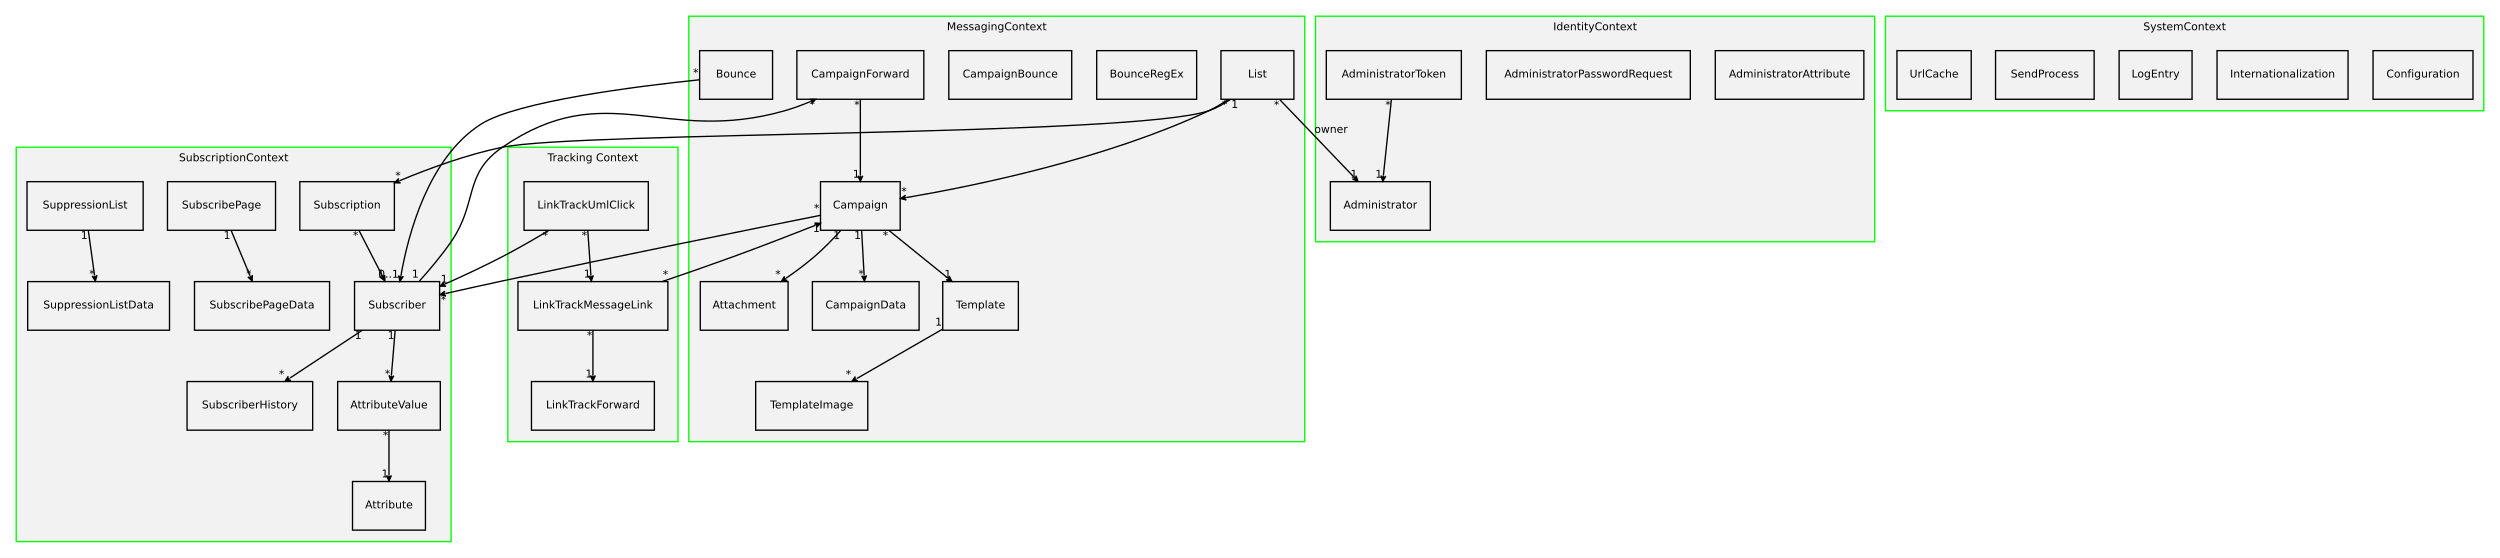
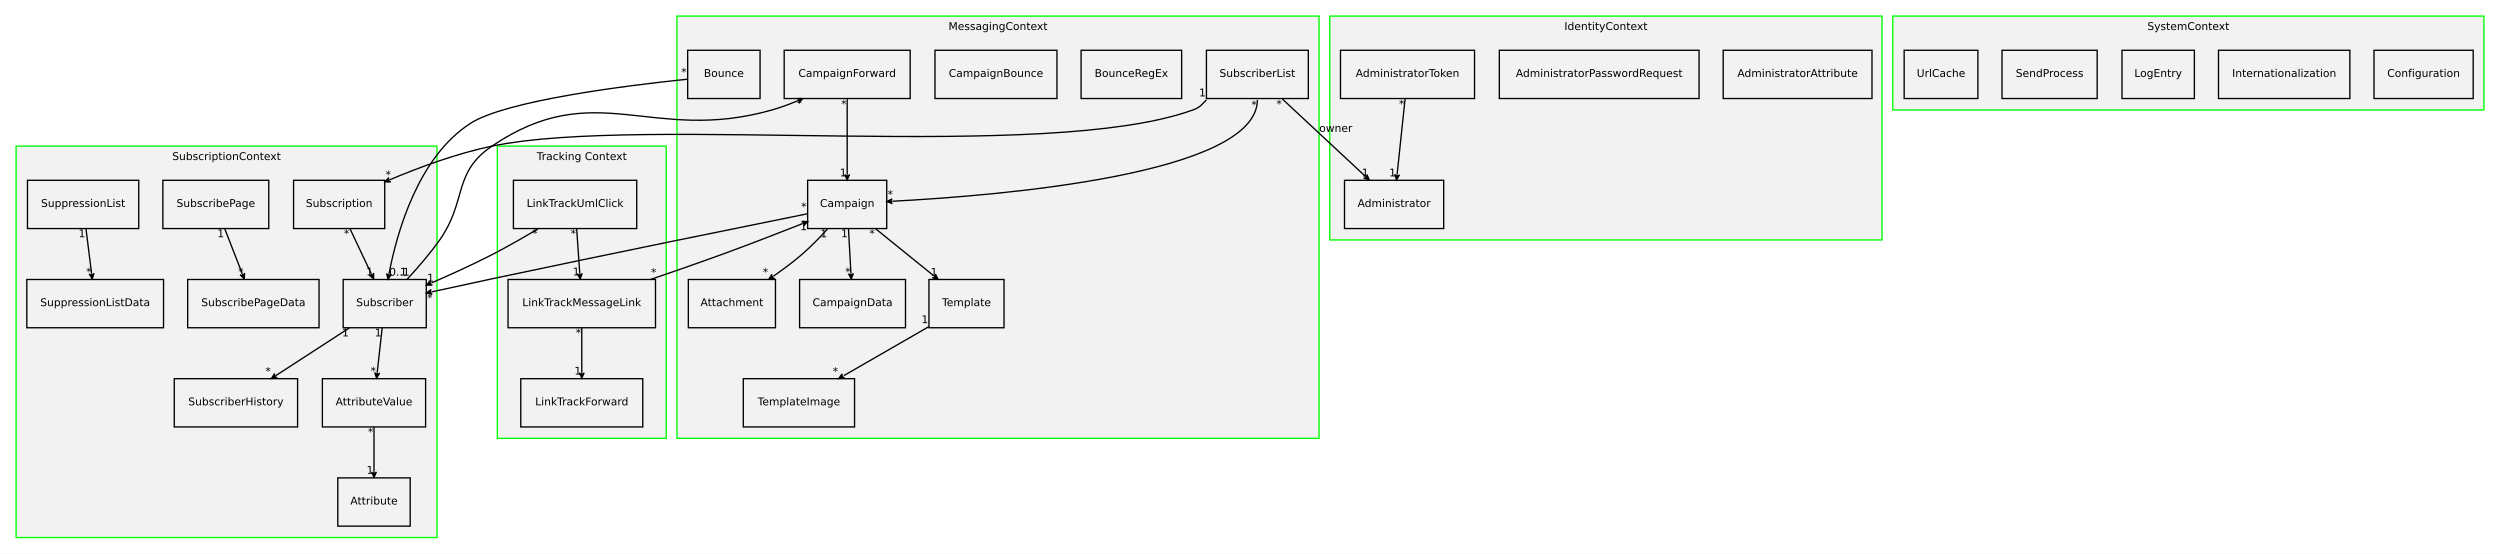
- <svg xmlns="http://www.w3.org/2000/svg" width="1851pt" height="413pt" viewBox="0.00 0.00 1851.00 413.00">
+ <svg xmlns="http://www.w3.org/2000/svg" width="1865pt" height="413pt" viewBox="0.00 0.00 1865.00 413.00">
  <g id="graph0" class="graph" transform="scale(1 1) rotate(0) translate(4 409)">
-     <polygon fill="white" stroke="none" points="-4,4 -4,-409 1847,-409 1847,4 -4,4" />
+     <polygon fill="white" stroke="none" points="-4,4 -4,-409 1861,-409 1861,4 -4,4" />
    <g id="clust1" class="cluster">
-       <polygon fill="#f2f2f2" stroke="#00ff00" points="970,-230 970,-397 1384,-397 1384,-230 970,-230" />
-       <text text-anchor="middle" x="1177" y="-386.6" font-family="Bitstream Vera Sans, Arial" font-size="8.00">IdentityContext</text>
+       <polygon fill="#f2f2f2" stroke="#00ff00" points="988,-230 988,-397 1400,-397 1400,-230 988,-230" />
+       <text text-anchor="middle" x="1194" y="-386.6" font-family="Bitstream Vera Sans, Arial" font-size="8.00">IdentityContext</text>
    </g>
    <g id="clust2" class="cluster">
-       <polygon fill="#f2f2f2" stroke="#00ff00" points="8,-8 8,-300 330,-300 330,-8 8,-8" />
-       <text text-anchor="middle" x="169" y="-289.6" font-family="Bitstream Vera Sans, Arial" font-size="8.00">SubscriptionContext</text>
+       <polygon fill="#f2f2f2" stroke="#00ff00" points="8,-8 8,-300 322,-300 322,-8 8,-8" />
+       <text text-anchor="middle" x="165" y="-289.6" font-family="Bitstream Vera Sans, Arial" font-size="8.00">SubscriptionContext</text>
    </g>
    <g id="clust3" class="cluster">
-       <polygon fill="#f2f2f2" stroke="#00ff00" points="506,-82 506,-397 962,-397 962,-82 506,-82" />
-       <text text-anchor="middle" x="734" y="-386.6" font-family="Bitstream Vera Sans, Arial" font-size="8.00">MessagingContext</text>
+       <polygon fill="#f2f2f2" stroke="#00ff00" points="501,-82 501,-397 980,-397 980,-82 501,-82" />
+       <text text-anchor="middle" x="740.5" y="-386.6" font-family="Bitstream Vera Sans, Arial" font-size="8.00">MessagingContext</text>
    </g>
    <g id="clust4" class="cluster">
-       <polygon fill="#f2f2f2" stroke="#00ff00" points="1392,-327 1392,-397 1835,-397 1835,-327 1392,-327" />
-       <text text-anchor="middle" x="1613.5" y="-386.6" font-family="Bitstream Vera Sans, Arial" font-size="8.00">SystemContext</text>
+       <polygon fill="#f2f2f2" stroke="#00ff00" points="1408,-327 1408,-397 1849,-397 1849,-327 1408,-327" />
+       <text text-anchor="middle" x="1628.5" y="-386.6" font-family="Bitstream Vera Sans, Arial" font-size="8.00">SystemContext</text>
    </g>
    <g id="clust5" class="cluster">
-       <polygon fill="#f2f2f2" stroke="#00ff00" points="372,-82 372,-300 498,-300 498,-82 372,-82" />
-       <text text-anchor="middle" x="435" y="-289.6" font-family="Bitstream Vera Sans, Arial" font-size="8.00">Tracking Context</text>
+       <polygon fill="#f2f2f2" stroke="#00ff00" points="367,-82 367,-300 493,-300 493,-82 367,-82" />
+       <text text-anchor="middle" x="430" y="-289.6" font-family="Bitstream Vera Sans, Arial" font-size="8.00">Tracking Context</text>
    </g>
    <g id="node1" class="node">
-       <polygon fill="none" stroke="black" points="981,-238.5 981,-274.5 1055,-274.5 1055,-238.5 981,-238.5" />
-       <text text-anchor="middle" x="1018" y="-254.6" font-family="Bitstream Vera Sans, Arial" font-size="8.00">Administrator</text>
+       <polygon fill="none" stroke="black" points="999,-238.5 999,-274.5 1073,-274.5 1073,-238.5 999,-238.5" />
+       <text text-anchor="middle" x="1036" y="-254.6" font-family="Bitstream Vera Sans, Arial" font-size="8.00">Administrator</text>
    </g>
    <g id="node2" class="node">
-       <polygon fill="none" stroke="black" points="1266,-335.5 1266,-371.5 1376,-371.5 1376,-335.5 1266,-335.5" />
-       <text text-anchor="middle" x="1321" y="-351.6" font-family="Bitstream Vera Sans, Arial" font-size="8.00">AdministratorAttribute</text>
+       <polygon fill="none" stroke="black" points="1281.5,-335.5 1281.5,-371.5 1392.5,-371.5 1392.5,-335.5 1281.5,-335.5" />
+       <text text-anchor="middle" x="1337" y="-351.6" font-family="Bitstream Vera Sans, Arial" font-size="8.00">AdministratorAttribute</text>
    </g>
    <g id="node3" class="node">
-       <polygon fill="none" stroke="black" points="1096.5,-335.5 1096.5,-371.5 1247.5,-371.5 1247.5,-335.5 1096.5,-335.5" />
-       <text text-anchor="middle" x="1172" y="-351.6" font-family="Bitstream Vera Sans, Arial" font-size="8.00">AdministratorPasswordRequest</text>
+       <polygon fill="none" stroke="black" points="1114.5,-335.5 1114.5,-371.5 1263.5,-371.5 1263.5,-335.5 1114.5,-335.5" />
+       <text text-anchor="middle" x="1189" y="-351.6" font-family="Bitstream Vera Sans, Arial" font-size="8.00">AdministratorPasswordRequest</text>
    </g>
    <g id="node4" class="node">
-       <polygon fill="none" stroke="black" points="978,-335.5 978,-371.5 1078,-371.5 1078,-335.5 978,-335.5" />
-       <text text-anchor="middle" x="1028" y="-351.6" font-family="Bitstream Vera Sans, Arial" font-size="8.00">AdministratorToken</text>
+       <polygon fill="none" stroke="black" points="996,-335.5 996,-371.5 1096,-371.5 1096,-335.5 996,-335.5" />
+       <text text-anchor="middle" x="1046" y="-351.6" font-family="Bitstream Vera Sans, Arial" font-size="8.00">AdministratorToken</text>
    </g>
    <g id="edge1" class="edge">
-       <path fill="none" stroke="black" d="M1026.17,-335.076C1024.5,-319.274 1022.05,-295.928 1020.26,-278.977" />
-       <polygon fill="black" stroke="black" points="1019.82,-274.814 1022.03,-278.604 1020.03,-276.803 1020.24,-278.792 1020.24,-278.792 1020.24,-278.792 1020.03,-276.803 1018.45,-278.98 1019.82,-274.814 1019.82,-274.814" />
-       <text text-anchor="middle" x="1016.82" y="-277.414" font-family="Bitstream Vera Sans, Arial" font-size="8.00">1</text>
-       <text text-anchor="middle" x="1023.67" y="-328.676" font-family="Bitstream Vera Sans, Arial" font-size="8.00">*</text>
+       <path fill="none" stroke="black" d="M1044.17,-335.076C1042.5,-319.274 1040.05,-295.928 1038.26,-278.977" />
+       <polygon fill="black" stroke="black" points="1037.82,-274.814 1040.03,-278.604 1038.03,-276.803 1038.24,-278.792 1038.24,-278.792 1038.24,-278.792 1038.03,-276.803 1036.45,-278.98 1037.82,-274.814 1037.82,-274.814" />
+       <text text-anchor="middle" x="1034.82" y="-277.414" font-family="Bitstream Vera Sans, Arial" font-size="8.00">1</text>
+       <text text-anchor="middle" x="1041.67" y="-328.676" font-family="Bitstream Vera Sans, Arial" font-size="8.00">*</text>
    </g>
    <g id="node5" class="node">
-       <polygon fill="none" stroke="black" points="257,-16.5 257,-52.5 311,-52.5 311,-16.5 257,-16.5" />
-       <text text-anchor="middle" x="284" y="-32.6" font-family="Bitstream Vera Sans, Arial" font-size="8.00">Attribute</text>
+       <polygon fill="none" stroke="black" points="248,-16.5 248,-52.5 302,-52.5 302,-16.5 248,-16.5" />
+       <text text-anchor="middle" x="275" y="-32.6" font-family="Bitstream Vera Sans, Arial" font-size="8.00">Attribute</text>
    </g>
    <g id="node6" class="node">
-       <polygon fill="none" stroke="black" points="246,-90.5 246,-126.5 322,-126.5 322,-90.5 246,-90.5" />
-       <text text-anchor="middle" x="284" y="-106.6" font-family="Bitstream Vera Sans, Arial" font-size="8.00">AttributeValue</text>
+       <polygon fill="none" stroke="black" points="236.5,-90.5 236.5,-126.5 313.5,-126.5 313.5,-90.5 236.5,-90.5" />
+       <text text-anchor="middle" x="275" y="-106.6" font-family="Bitstream Vera Sans, Arial" font-size="8.00">AttributeValue</text>
    </g>
    <g id="edge18" class="edge">
-       <path fill="none" stroke="black" d="M284,-90.437C284,-80.451 284,-67.749 284,-57.074" />
-       <polygon fill="black" stroke="black" points="284,-52.941 285.8,-56.941 284,-54.941 284,-56.941 284,-56.941 284,-56.941 284,-54.941 282.2,-56.941 284,-52.941 284,-52.941" />
-       <text text-anchor="middle" x="281" y="-55.541" font-family="Bitstream Vera Sans, Arial" font-size="8.00">1</text>
-       <text text-anchor="middle" x="281.5" y="-84.037" font-family="Bitstream Vera Sans, Arial" font-size="8.00">*</text>
+       <path fill="none" stroke="black" d="M275,-90.437C275,-80.451 275,-67.749 275,-57.074" />
+       <polygon fill="black" stroke="black" points="275,-52.941 276.8,-56.941 275,-54.941 275,-56.941 275,-56.941 275,-56.941 275,-54.941 273.2,-56.941 275,-52.941 275,-52.941" />
+       <text text-anchor="middle" x="272" y="-55.541" font-family="Bitstream Vera Sans, Arial" font-size="8.00">1</text>
+       <text text-anchor="middle" x="272.5" y="-84.037" font-family="Bitstream Vera Sans, Arial" font-size="8.00">*</text>
    </g>
    <g id="node7" class="node">
-       <polygon fill="none" stroke="black" points="120,-238.5 120,-274.5 200,-274.5 200,-238.5 120,-238.5" />
-       <text text-anchor="middle" x="160" y="-254.6" font-family="Bitstream Vera Sans, Arial" font-size="8.00">SubscribePage</text>
+       <polygon fill="none" stroke="black" points="117.5,-238.5 117.5,-274.5 196.5,-274.5 196.5,-238.5 117.5,-238.5" />
+       <text text-anchor="middle" x="157" y="-254.6" font-family="Bitstream Vera Sans, Arial" font-size="8.00">SubscribePage</text>
    </g>
    <g id="node8" class="node">
-       <polygon fill="none" stroke="black" points="140,-164.5 140,-200.5 240,-200.5 240,-164.5 140,-164.5" />
-       <text text-anchor="middle" x="190" y="-180.6" font-family="Bitstream Vera Sans, Arial" font-size="8.00">SubscribePageData</text>
+       <polygon fill="none" stroke="black" points="136,-164.5 136,-200.5 234,-200.5 234,-164.5 136,-164.5" />
+       <text text-anchor="middle" x="185" y="-180.6" font-family="Bitstream Vera Sans, Arial" font-size="8.00">SubscribePageData</text>
    </g>
    <g id="edge14" class="edge">
-       <path fill="none" stroke="black" d="M167.11,-238.437C171.307,-228.363 176.657,-215.524 181.129,-204.791" />
-       <polygon fill="black" stroke="black" points="182.733,-200.941 182.856,-205.325 181.964,-202.787 181.195,-204.633 181.195,-204.633 181.195,-204.633 181.964,-202.787 179.533,-203.941 182.733,-200.941 182.733,-200.941" />
-       <text text-anchor="middle" x="180.233" y="-203.541" font-family="Bitstream Vera Sans, Arial" font-size="8.00">*</text>
-       <text text-anchor="middle" x="164.11" y="-232.037" font-family="Bitstream Vera Sans, Arial" font-size="8.00">1</text>
+       <path fill="none" stroke="black" d="M163.636,-238.437C167.553,-228.363 172.546,-215.524 176.72,-204.791" />
+       <polygon fill="black" stroke="black" points="178.218,-200.941 178.445,-205.321 177.493,-202.805 176.768,-204.669 176.768,-204.669 176.768,-204.669 177.493,-202.805 175.09,-204.016 178.218,-200.941 178.218,-200.941" />
+       <text text-anchor="middle" x="175.718" y="-203.541" font-family="Bitstream Vera Sans, Arial" font-size="8.00">*</text>
+       <text text-anchor="middle" x="160.636" y="-232.037" font-family="Bitstream Vera Sans, Arial" font-size="8.00">1</text>
    </g>
    <g id="node9" class="node">
-       <polygon fill="none" stroke="black" points="258.5,-164.5 258.5,-200.5 321.5,-200.5 321.5,-164.5 258.5,-164.5" />
-       <text text-anchor="middle" x="290" y="-180.6" font-family="Bitstream Vera Sans, Arial" font-size="8.00">Subscriber</text>
+       <polygon fill="none" stroke="black" points="252,-164.5 252,-200.5 314,-200.5 314,-164.5 252,-164.5" />
+       <text text-anchor="middle" x="283" y="-180.6" font-family="Bitstream Vera Sans, Arial" font-size="8.00">Subscriber</text>
    </g>
    <g id="edge16" class="edge">
-       <path fill="none" stroke="black" d="M288.578,-164.437C287.746,-154.451 286.687,-141.749 285.798,-131.074" />
-       <polygon fill="black" stroke="black" points="285.453,-126.941 287.579,-130.777 285.62,-128.934 285.786,-130.927 285.786,-130.927 285.786,-130.927 285.62,-128.934 283.992,-131.076 285.453,-126.941 285.453,-126.941" />
-       <text text-anchor="middle" x="282.953" y="-129.541" font-family="Bitstream Vera Sans, Arial" font-size="8.00">*</text>
-       <text text-anchor="middle" x="285.578" y="-158.037" font-family="Bitstream Vera Sans, Arial" font-size="8.00">1</text>
+       <path fill="none" stroke="black" d="M281.104,-164.437C279.995,-154.451 278.583,-141.749 277.397,-131.074" />
+       <polygon fill="black" stroke="black" points="276.938,-126.941 279.169,-130.717 277.159,-128.928 277.38,-130.916 277.38,-130.916 277.38,-130.916 277.159,-128.928 275.591,-131.115 276.938,-126.941 276.938,-126.941" />
+       <text text-anchor="middle" x="274.438" y="-129.541" font-family="Bitstream Vera Sans, Arial" font-size="8.00">*</text>
+       <text text-anchor="middle" x="278.104" y="-158.037" font-family="Bitstream Vera Sans, Arial" font-size="8.00">1</text>
    </g>
    <g id="node10" class="node">
-       <polygon fill="none" stroke="black" points="134.5,-90.5 134.5,-126.5 227.5,-126.5 227.5,-90.5 134.5,-90.5" />
-       <text text-anchor="middle" x="181" y="-106.6" font-family="Bitstream Vera Sans, Arial" font-size="8.00">SubscriberHistory</text>
+       <polygon fill="none" stroke="black" points="126,-90.5 126,-126.5 218,-126.5 218,-90.5 126,-90.5" />
+       <text text-anchor="middle" x="172" y="-106.6" font-family="Bitstream Vera Sans, Arial" font-size="8.00">SubscriberHistory</text>
    </g>
    <g id="edge17" class="edge">
-       <path fill="none" stroke="black" d="M264.169,-164.437C248.132,-153.844 227.465,-140.193 210.746,-129.149" />
-       <polygon fill="black" stroke="black" points="207.024,-126.69 211.354,-127.393 208.693,-127.792 210.361,-128.895 210.361,-128.895 210.361,-128.895 208.693,-127.792 209.369,-130.397 207.024,-126.69 207.024,-126.69" />
-       <text text-anchor="middle" x="204.524" y="-129.29" font-family="Bitstream Vera Sans, Arial" font-size="8.00">*</text>
-       <text text-anchor="middle" x="261.169" y="-158.037" font-family="Bitstream Vera Sans, Arial" font-size="8.00">1</text>
+       <path fill="none" stroke="black" d="M256.695,-164.437C240.226,-153.755 218.964,-139.963 201.863,-128.871" />
+       <polygon fill="black" stroke="black" points="198.501,-126.69 202.837,-127.357 200.179,-127.778 201.857,-128.867 201.857,-128.867 201.857,-128.867 200.179,-127.778 200.878,-130.377 198.501,-126.69 198.501,-126.69" />
+       <text text-anchor="middle" x="196.001" y="-129.29" font-family="Bitstream Vera Sans, Arial" font-size="8.00">*</text>
+       <text text-anchor="middle" x="253.695" y="-158.037" font-family="Bitstream Vera Sans, Arial" font-size="8.00">1</text>
    </g>
    <g id="node20" class="node">
-       <polygon fill="none" stroke="black" points="586,-335.5 586,-371.5 680,-371.5 680,-335.5 586,-335.5" />
-       <text text-anchor="middle" x="633" y="-351.6" font-family="Bitstream Vera Sans, Arial" font-size="8.00">CampaignForward</text>
+       <polygon fill="none" stroke="black" points="581,-335.5 581,-371.5 675,-371.5 675,-335.5 581,-335.5" />
+       <text text-anchor="middle" x="628" y="-351.6" font-family="Bitstream Vera Sans, Arial" font-size="8.00">CampaignForward</text>
    </g>
    <g id="edge15" class="edge">
-       <path fill="none" stroke="black" d="M306.511,-200.887C314.115,-209.331 322.986,-219.832 330,-230 350.101,-259.139 338.803,-279.984 368,-300 445.251,-352.959 486.932,-301.307 577,-327 583.295,-328.796 589.786,-331.193 596.017,-333.801" />
-       <polygon fill="black" stroke="black" points="599.859,-335.449 595.474,-335.527 598.021,-334.66 596.183,-333.872 596.183,-333.872 596.183,-333.872 598.021,-334.66 596.892,-332.218 599.859,-335.449 599.859,-335.449" />
-       <text text-anchor="middle" x="597.359" y="-329.049" font-family="Bitstream Vera Sans, Arial" font-size="8.00">*</text>
-       <text text-anchor="middle" x="303.511" y="-203.487" font-family="Bitstream Vera Sans, Arial" font-size="8.00">1</text>
+       <path fill="none" stroke="black" d="M299.907,-200.864C307.698,-209.303 316.792,-219.806 324,-230 344.561,-259.079 333.516,-280.024 363,-300 440.54,-352.535 481.932,-301.307 572,-327 578.295,-328.796 584.786,-331.193 591.017,-333.801" />
+       <polygon fill="black" stroke="black" points="594.859,-335.449 590.474,-335.527 593.021,-334.66 591.183,-333.872 591.183,-333.872 591.183,-333.872 593.021,-334.66 591.892,-332.218 594.859,-335.449 594.859,-335.449" />
+       <text text-anchor="middle" x="592.359" y="-329.049" font-family="Bitstream Vera Sans, Arial" font-size="8.00">*</text>
+       <text text-anchor="middle" x="296.907" y="-203.464" font-family="Bitstream Vera Sans, Arial" font-size="8.00">1</text>
    </g>
    <g id="node11" class="node">
-       <polygon fill="none" stroke="black" points="218,-238.5 218,-274.5 288,-274.5 288,-238.5 218,-238.5" />
-       <text text-anchor="middle" x="253" y="-254.6" font-family="Bitstream Vera Sans, Arial" font-size="8.00">Subscription</text>
+       <polygon fill="none" stroke="black" points="215,-238.5 215,-274.5 283,-274.5 283,-238.5 215,-238.5" />
+       <text text-anchor="middle" x="249" y="-254.6" font-family="Bitstream Vera Sans, Arial" font-size="8.00">Subscription</text>
    </g>
    <g id="edge19" class="edge">
-       <path fill="none" stroke="black" d="M261.768,-238.437C266.991,-228.275 273.659,-215.298 279.204,-204.509" />
-       <polygon fill="black" stroke="black" points="281.037,-200.941 280.81,-205.321 280.123,-202.72 279.209,-204.498 279.209,-204.498 279.209,-204.498 280.123,-202.72 277.608,-203.676 281.037,-200.941 281.037,-200.941" />
-       <text text-anchor="middle" x="278.037" y="-203.541" font-family="Bitstream Vera Sans, Arial" font-size="8.00">1</text>
-       <text text-anchor="middle" x="259.268" y="-232.037" font-family="Bitstream Vera Sans, Arial" font-size="8.00">*</text>
+       <path fill="none" stroke="black" d="M257.058,-238.437C261.815,-228.363 267.878,-215.524 272.946,-204.791" />
+       <polygon fill="black" stroke="black" points="274.764,-200.941 274.684,-205.326 273.91,-202.749 273.056,-204.558 273.056,-204.558 273.056,-204.558 273.91,-202.749 271.428,-203.789 274.764,-200.941 274.764,-200.941" />
+       <text text-anchor="middle" x="271.764" y="-203.541" font-family="Bitstream Vera Sans, Arial" font-size="8.00">1</text>
+       <text text-anchor="middle" x="254.558" y="-232.037" font-family="Bitstream Vera Sans, Arial" font-size="8.00">*</text>
    </g>
    <g id="node12" class="node">
-       <polygon fill="none" stroke="black" points="16,-238.5 16,-274.5 102,-274.5 102,-238.5 16,-238.5" />
-       <text text-anchor="middle" x="59" y="-254.6" font-family="Bitstream Vera Sans, Arial" font-size="8.00">SuppressionList</text>
+       <polygon fill="none" stroke="black" points="16.5,-238.5 16.5,-274.5 99.5,-274.5 99.5,-238.5 16.5,-238.5" />
+       <text text-anchor="middle" x="58" y="-254.6" font-family="Bitstream Vera Sans, Arial" font-size="8.00">SuppressionList</text>
    </g>
    <g id="node13" class="node">
-       <polygon fill="none" stroke="black" points="16.5,-164.5 16.5,-200.5 121.5,-200.5 121.5,-164.5 16.5,-164.5" />
-       <text text-anchor="middle" x="69" y="-180.6" font-family="Bitstream Vera Sans, Arial" font-size="8.00">SuppressionListData</text>
+       <polygon fill="none" stroke="black" points="16,-164.5 16,-200.5 118,-200.5 118,-164.5 16,-164.5" />
+       <text text-anchor="middle" x="67" y="-180.6" font-family="Bitstream Vera Sans, Arial" font-size="8.00">SuppressionListData</text>
    </g>
    <g id="edge20" class="edge">
-       <path fill="none" stroke="black" d="M61.37,-238.437C62.757,-228.451 64.521,-215.749 66.004,-205.074" />
-       <polygon fill="black" stroke="black" points="66.578,-200.941 67.81,-205.15 66.302,-202.922 66.027,-204.903 66.027,-204.903 66.027,-204.903 66.302,-202.922 64.244,-204.655 66.578,-200.941 66.578,-200.941" />
-       <text text-anchor="middle" x="64.078" y="-203.541" font-family="Bitstream Vera Sans, Arial" font-size="8.00">*</text>
-       <text text-anchor="middle" x="58.37" y="-232.037" font-family="Bitstream Vera Sans, Arial" font-size="8.00">1</text>
+       <path fill="none" stroke="black" d="M60.133,-238.437C61.381,-228.451 62.969,-215.749 64.303,-205.074" />
+       <polygon fill="black" stroke="black" points="64.82,-200.941 66.11,-205.133 64.572,-202.925 64.324,-204.91 64.324,-204.91 64.324,-204.91 64.572,-202.925 62.538,-204.686 64.82,-200.941 64.82,-200.941" />
+       <text text-anchor="middle" x="62.32" y="-203.541" font-family="Bitstream Vera Sans, Arial" font-size="8.00">*</text>
+       <text text-anchor="middle" x="57.133" y="-232.037" font-family="Bitstream Vera Sans, Arial" font-size="8.00">1</text>
    </g>
    <g id="node14" class="node">
-       <polygon fill="none" stroke="black" points="514.5,-164.5 514.5,-200.5 579.5,-200.5 579.5,-164.5 514.5,-164.5" />
-       <text text-anchor="middle" x="547" y="-180.6" font-family="Bitstream Vera Sans, Arial" font-size="8.00">Attachment</text>
+       <polygon fill="none" stroke="black" points="509.5,-164.5 509.5,-200.5 574.5,-200.5 574.5,-164.5 509.5,-164.5" />
+       <text text-anchor="middle" x="542" y="-180.6" font-family="Bitstream Vera Sans, Arial" font-size="8.00">Attachment</text>
    </g>
    <g id="node15" class="node">
-       <polygon fill="none" stroke="black" points="514,-335.5 514,-371.5 568,-371.5 568,-335.5 514,-335.5" />
-       <text text-anchor="middle" x="541" y="-351.6" font-family="Bitstream Vera Sans, Arial" font-size="8.00">Bounce</text>
+       <polygon fill="none" stroke="black" points="509,-335.5 509,-371.5 563,-371.5 563,-335.5 509,-335.5" />
+       <text text-anchor="middle" x="536" y="-351.6" font-family="Bitstream Vera Sans, Arial" font-size="8.00">Bounce</text>
    </g>
    <g id="edge2" class="edge">
-       <path fill="none" stroke="black" d="M513.668,-349.906C467.957,-345.155 378.406,-333.959 352,-317 313.107,-292.022 298.223,-235.694 292.836,-204.787" />
-       <polygon fill="black" stroke="black" points="292.167,-200.783 294.602,-204.432 292.496,-202.756 292.826,-204.728 292.826,-204.728 292.826,-204.728 292.496,-202.756 291.051,-205.025 292.167,-200.783 292.167,-200.783" />
-       <text text-anchor="middle" x="283.667" y="-203.383" font-family="Bitstream Vera Sans, Arial" font-size="8.00">0..1</text>
-       <text text-anchor="middle" x="511.168" y="-352.506" font-family="Bitstream Vera Sans, Arial" font-size="8.00">*</text>
+       <path fill="none" stroke="black" d="M508.668,-349.906C462.957,-345.155 373.406,-333.959 347,-317 307.882,-291.877 292.092,-235.609 286.193,-204.75" />
+       <polygon fill="black" stroke="black" points="285.457,-200.752 287.952,-204.36 285.82,-202.719 286.182,-204.686 286.182,-204.686 286.182,-204.686 285.82,-202.719 284.411,-205.012 285.457,-200.752 285.457,-200.752" />
+       <text text-anchor="middle" x="293.957" y="-203.352" font-family="Bitstream Vera Sans, Arial" font-size="8.00">0..1</text>
+       <text text-anchor="middle" x="506.168" y="-352.506" font-family="Bitstream Vera Sans, Arial" font-size="8.00">*</text>
    </g>
    <g id="node16" class="node">
-       <polygon fill="none" stroke="black" points="808,-335.5 808,-371.5 882,-371.5 882,-335.5 808,-335.5" />
-       <text text-anchor="middle" x="845" y="-351.6" font-family="Bitstream Vera Sans, Arial" font-size="8.00">BounceRegEx</text>
+       <polygon fill="none" stroke="black" points="802.5,-335.5 802.5,-371.5 877.5,-371.5 877.5,-335.5 802.5,-335.5" />
+       <text text-anchor="middle" x="840" y="-351.6" font-family="Bitstream Vera Sans, Arial" font-size="8.00">BounceRegEx</text>
    </g>
    <g id="node17" class="node">
-       <polygon fill="none" stroke="black" points="603.5,-238.5 603.5,-274.5 662.5,-274.5 662.5,-238.5 603.5,-238.5" />
-       <text text-anchor="middle" x="633" y="-254.6" font-family="Bitstream Vera Sans, Arial" font-size="8.00">Campaign</text>
+       <polygon fill="none" stroke="black" points="598.5,-238.5 598.5,-274.5 657.5,-274.5 657.5,-238.5 598.5,-238.5" />
+       <text text-anchor="middle" x="628" y="-254.6" font-family="Bitstream Vera Sans, Arial" font-size="8.00">Campaign</text>
    </g>
    <g id="edge5" class="edge">
-       <path fill="none" stroke="black" d="M603.157,-249.543C554.058,-239.702 453.183,-219.314 368,-201 354.228,-198.039 339.115,-194.675 325.89,-191.693" />
-       <polygon fill="black" stroke="black" points="321.85,-190.781 326.148,-189.906 323.801,-191.221 325.751,-191.662 325.751,-191.662 325.751,-191.662 323.801,-191.221 325.355,-193.418 321.85,-190.781 321.85,-190.781" />
-       <text text-anchor="middle" x="324.35" y="-184.381" font-family="Bitstream Vera Sans, Arial" font-size="8.00">*</text>
-       <text text-anchor="middle" x="600.657" y="-252.143" font-family="Bitstream Vera Sans, Arial" font-size="8.00">*</text>
+       <path fill="none" stroke="black" d="M598.168,-249.492C549.084,-239.577 448.231,-219.086 363,-201 348.38,-197.898 332.276,-194.392 318.374,-191.338" />
+       <polygon fill="black" stroke="black" points="314.134,-190.405 318.427,-189.507 316.087,-190.835 318.04,-191.265 318.04,-191.265 318.04,-191.265 316.087,-190.835 317.654,-193.023 314.134,-190.405 314.134,-190.405" />
+       <text text-anchor="middle" x="316.634" y="-184.005" font-family="Bitstream Vera Sans, Arial" font-size="8.00">*</text>
+       <text text-anchor="middle" x="595.668" y="-252.092" font-family="Bitstream Vera Sans, Arial" font-size="8.00">*</text>
    </g>
    <g id="edge3" class="edge">
-       <path fill="none" stroke="black" d="M618.499,-238.386C612.723,-231.995 605.831,-224.87 599,-219 592.517,-213.428 585.142,-207.948 578.025,-203.023" />
-       <polygon fill="black" stroke="black" points="574.558,-200.652 578.876,-201.424 576.209,-201.781 577.86,-202.91 577.86,-202.91 577.86,-202.91 576.209,-201.781 576.844,-204.396 574.558,-200.652 574.558,-200.652" />
-       <text text-anchor="middle" x="572.058" y="-203.252" font-family="Bitstream Vera Sans, Arial" font-size="8.00">*</text>
-       <text text-anchor="middle" x="615.499" y="-231.986" font-family="Bitstream Vera Sans, Arial" font-size="8.00">1</text>
+       <path fill="none" stroke="black" d="M613.499,-238.386C607.723,-231.995 600.831,-224.87 594,-219 587.517,-213.428 580.142,-207.948 573.025,-203.023" />
+       <polygon fill="black" stroke="black" points="569.558,-200.652 573.876,-201.424 571.209,-201.781 572.86,-202.91 572.86,-202.91 572.86,-202.91 571.209,-201.781 571.844,-204.396 569.558,-200.652 569.558,-200.652" />
+       <text text-anchor="middle" x="567.058" y="-203.252" font-family="Bitstream Vera Sans, Arial" font-size="8.00">*</text>
+       <text text-anchor="middle" x="610.499" y="-231.986" font-family="Bitstream Vera Sans, Arial" font-size="8.00">1</text>
    </g>
    <g id="node19" class="node">
-       <polygon fill="none" stroke="black" points="597.5,-164.5 597.5,-200.5 676.5,-200.5 676.5,-164.5 597.5,-164.5" />
-       <text text-anchor="middle" x="637" y="-180.6" font-family="Bitstream Vera Sans, Arial" font-size="8.00">CampaignData</text>
+       <polygon fill="none" stroke="black" points="592.5,-164.5 592.5,-200.5 671.5,-200.5 671.5,-164.5 592.5,-164.5" />
+       <text text-anchor="middle" x="632" y="-180.6" font-family="Bitstream Vera Sans, Arial" font-size="8.00">CampaignData</text>
    </g>
    <g id="edge4" class="edge">
-       <path fill="none" stroke="black" d="M633.948,-238.437C634.503,-228.451 635.208,-215.749 635.801,-205.074" />
-       <polygon fill="black" stroke="black" points="636.031,-200.941 637.606,-205.034 635.92,-202.938 635.809,-204.935 635.809,-204.935 635.809,-204.935 635.92,-202.938 634.012,-204.835 636.031,-200.941 636.031,-200.941" />
-       <text text-anchor="middle" x="633.531" y="-203.541" font-family="Bitstream Vera Sans, Arial" font-size="8.00">*</text>
-       <text text-anchor="middle" x="630.948" y="-232.037" font-family="Bitstream Vera Sans, Arial" font-size="8.00">1</text>
+       <path fill="none" stroke="black" d="M628.948,-238.437C629.503,-228.451 630.208,-215.749 630.801,-205.074" />
+       <polygon fill="black" stroke="black" points="631.031,-200.941 632.606,-205.034 630.92,-202.938 630.809,-204.935 630.809,-204.935 630.809,-204.935 630.92,-202.938 629.012,-204.835 631.031,-200.941 631.031,-200.941" />
+       <text text-anchor="middle" x="628.531" y="-203.541" font-family="Bitstream Vera Sans, Arial" font-size="8.00">*</text>
+       <text text-anchor="middle" x="625.948" y="-232.037" font-family="Bitstream Vera Sans, Arial" font-size="8.00">1</text>
    </g>
    <g id="node22" class="node">
-       <polygon fill="none" stroke="black" points="694,-164.5 694,-200.5 750,-200.5 750,-164.5 694,-164.5" />
-       <text text-anchor="middle" x="722" y="-180.6" font-family="Bitstream Vera Sans, Arial" font-size="8.00">Template</text>
+       <polygon fill="none" stroke="black" points="689,-164.5 689,-200.5 745,-200.5 745,-164.5 689,-164.5" />
+       <text text-anchor="middle" x="717" y="-180.6" font-family="Bitstream Vera Sans, Arial" font-size="8.00">Template</text>
    </g>
    <g id="edge6" class="edge">
-       <path fill="none" stroke="black" d="M654.092,-238.437C667.076,-227.933 683.777,-214.422 697.367,-203.428" />
-       <polygon fill="black" stroke="black" points="700.751,-200.69 698.774,-204.605 699.196,-201.948 697.641,-203.206 697.641,-203.206 697.641,-203.206 699.196,-201.948 696.509,-201.806 700.751,-200.69 700.751,-200.69" />
-       <text text-anchor="middle" x="697.751" y="-203.29" font-family="Bitstream Vera Sans, Arial" font-size="8.00">1</text>
-       <text text-anchor="middle" x="651.592" y="-232.037" font-family="Bitstream Vera Sans, Arial" font-size="8.00">*</text>
+       <path fill="none" stroke="black" d="M649.092,-238.437C662.076,-227.933 678.777,-214.422 692.367,-203.428" />
+       <polygon fill="black" stroke="black" points="695.751,-200.69 693.774,-204.605 694.196,-201.948 692.641,-203.206 692.641,-203.206 692.641,-203.206 694.196,-201.948 691.509,-201.806 695.751,-200.69 695.751,-200.69" />
+       <text text-anchor="middle" x="692.751" y="-203.29" font-family="Bitstream Vera Sans, Arial" font-size="8.00">1</text>
+       <text text-anchor="middle" x="646.592" y="-232.037" font-family="Bitstream Vera Sans, Arial" font-size="8.00">*</text>
    </g>
    <g id="node18" class="node">
-       <polygon fill="none" stroke="black" points="698.5,-335.5 698.5,-371.5 789.5,-371.5 789.5,-335.5 698.5,-335.5" />
-       <text text-anchor="middle" x="744" y="-351.6" font-family="Bitstream Vera Sans, Arial" font-size="8.00">CampaignBounce</text>
+       <polygon fill="none" stroke="black" points="693.5,-335.5 693.5,-371.5 784.5,-371.5 784.5,-335.5 693.5,-335.5" />
+       <text text-anchor="middle" x="739" y="-351.6" font-family="Bitstream Vera Sans, Arial" font-size="8.00">CampaignBounce</text>
    </g>
    <g id="edge7" class="edge">
-       <path fill="none" stroke="black" d="M633,-335.076C633,-319.274 633,-295.928 633,-278.977" />
-       <polygon fill="black" stroke="black" points="633,-274.814 634.8,-278.814 633,-276.814 633,-278.814 633,-278.814 633,-278.814 633,-276.814 631.2,-278.814 633,-274.814 633,-274.814" />
-       <text text-anchor="middle" x="630" y="-277.414" font-family="Bitstream Vera Sans, Arial" font-size="8.00">1</text>
-       <text text-anchor="middle" x="630.5" y="-328.676" font-family="Bitstream Vera Sans, Arial" font-size="8.00">*</text>
+       <path fill="none" stroke="black" d="M628,-335.076C628,-319.274 628,-295.928 628,-278.977" />
+       <polygon fill="black" stroke="black" points="628,-274.814 629.8,-278.814 628,-276.814 628,-278.814 628,-278.814 628,-278.814 628,-276.814 626.2,-278.814 628,-274.814 628,-274.814" />
+       <text text-anchor="middle" x="625" y="-277.414" font-family="Bitstream Vera Sans, Arial" font-size="8.00">1</text>
+       <text text-anchor="middle" x="625.5" y="-328.676" font-family="Bitstream Vera Sans, Arial" font-size="8.00">*</text>
    </g>
    <g id="node21" class="node">
-       <polygon fill="none" stroke="black" points="900,-335.5 900,-371.5 954,-371.5 954,-335.5 900,-335.5" />
-       <text text-anchor="middle" x="927" y="-351.6" font-family="Bitstream Vera Sans, Arial" font-size="8.00">List</text>
+       <polygon fill="none" stroke="black" points="896,-335.5 896,-371.5 972,-371.5 972,-335.5 896,-335.5" />
+       <text text-anchor="middle" x="934" y="-351.6" font-family="Bitstream Vera Sans, Arial" font-size="8.00">SubscriberList</text>
    </g>
    <g id="edge22" class="edge">
-       <path fill="none" stroke="black" d="M943.691,-335.076C959.084,-319.006 981.95,-295.134 998.247,-278.121" />
-       <polygon fill="black" stroke="black" points="1001.42,-274.814 999.948,-278.948 1000.03,-276.258 998.648,-277.703 998.648,-277.703 998.648,-277.703 1000.03,-276.258 997.348,-276.457 1001.42,-274.814 1001.42,-274.814" />
-       <text text-anchor="middle" x="981.5" y="-310.6" font-family="Bitstream Vera Sans, Arial" font-size="8.00">owner</text>
-       <text text-anchor="middle" x="998.415" y="-277.414" font-family="Bitstream Vera Sans, Arial" font-size="8.00">1</text>
-       <text text-anchor="middle" x="941.191" y="-328.676" font-family="Bitstream Vera Sans, Arial" font-size="8.00">*</text>
+       <path fill="none" stroke="black" d="M952.708,-335.076C970.106,-318.872 996.02,-294.736 1014.31,-277.697" />
+       <polygon fill="black" stroke="black" points="1017.41,-274.814 1015.71,-278.857 1015.95,-276.177 1014.48,-277.54 1014.48,-277.54 1014.48,-277.54 1015.95,-276.177 1013.26,-276.223 1017.41,-274.814 1017.41,-274.814" />
+       <text text-anchor="middle" x="992.5" y="-310.6" font-family="Bitstream Vera Sans, Arial" font-size="8.00">owner</text>
+       <text text-anchor="middle" x="1014.41" y="-277.414" font-family="Bitstream Vera Sans, Arial" font-size="8.00">1</text>
+       <text text-anchor="middle" x="950.208" y="-328.676" font-family="Bitstream Vera Sans, Arial" font-size="8.00">*</text>
    </g>
    <g id="edge13" class="edge">
-       <path fill="none" stroke="black" d="M907.176,-335.499C902.191,-332.09 896.644,-328.958 891,-327 836.026,-307.928 424.996,-311.719 368,-300 341.886,-294.631 313.796,-284.341 291.915,-275.232" />
-       <polygon fill="black" stroke="black" points="288.182,-273.664 292.567,-273.553 290.026,-274.439 291.87,-275.213 291.87,-275.213 291.87,-275.213 290.026,-274.439 291.173,-276.873 288.182,-273.664 288.182,-273.664" />
-       <text text-anchor="middle" x="290.682" y="-276.264" font-family="Bitstream Vera Sans, Arial" font-size="8.00">*</text>
-       <text text-anchor="middle" x="910.176" y="-329.099" font-family="Bitstream Vera Sans, Arial" font-size="8.00">1</text>
+       <path fill="none" stroke="black" d="M896,-334.5C892.072,-330.572 891.223,-328.892 886,-327 776.581,-287.364 476.959,-323.601 363,-300 336.8,-294.574 308.616,-284.112 286.827,-274.926" />
+       <polygon fill="black" stroke="black" points="283.111,-273.346 287.497,-273.255 284.952,-274.129 286.792,-274.912 286.792,-274.912 286.792,-274.912 284.952,-274.129 286.088,-276.568 283.111,-273.346 283.111,-273.346" />
+       <text text-anchor="middle" x="285.611" y="-275.946" font-family="Bitstream Vera Sans, Arial" font-size="8.00">*</text>
+       <text text-anchor="middle" x="893" y="-337.1" font-family="Bitstream Vera Sans, Arial" font-size="8.00">1</text>
    </g>
    <g id="edge12" class="edge">
-       <path fill="none" stroke="black" d="M905.286,-335.291C900.741,-332.223 895.851,-329.282 891,-327 815.06,-291.275 717.603,-271.334 666.967,-262.71" />
-       <polygon fill="black" stroke="black" points="662.809,-262.009 667.052,-260.899 664.781,-262.341 666.753,-262.674 666.753,-262.674 666.753,-262.674 664.781,-262.341 666.454,-264.449 662.809,-262.009 662.809,-262.009" />
-       <text text-anchor="middle" x="665.309" y="-264.609" font-family="Bitstream Vera Sans, Arial" font-size="8.00">*</text>
-       <text text-anchor="middle" x="902.786" y="-328.891" font-family="Bitstream Vera Sans, Arial" font-size="8.00">*</text>
+       <path fill="none" stroke="black" d="M934,-334.5C934,-278.865 741.368,-263.041 661.78,-258.878" />
+       <polygon fill="black" stroke="black" points="657.619,-258.665 661.705,-257.072 659.616,-258.767 661.613,-258.869 661.613,-258.869 661.613,-258.869 659.616,-258.767 661.522,-260.667 657.619,-258.665 657.619,-258.665" />
+       <text text-anchor="middle" x="660.119" y="-261.265" font-family="Bitstream Vera Sans, Arial" font-size="8.00">*</text>
+       <text text-anchor="middle" x="931.5" y="-328.1" font-family="Bitstream Vera Sans, Arial" font-size="8.00">*</text>
    </g>
    <g id="node23" class="node">
-       <polygon fill="none" stroke="black" points="555.5,-90.5 555.5,-126.5 638.5,-126.5 638.5,-90.5 555.5,-90.5" />
-       <text text-anchor="middle" x="597" y="-106.6" font-family="Bitstream Vera Sans, Arial" font-size="8.00">TemplateImage</text>
+       <polygon fill="none" stroke="black" points="550.5,-90.5 550.5,-126.5 633.5,-126.5 633.5,-90.5 550.5,-90.5" />
+       <text text-anchor="middle" x="592" y="-106.6" font-family="Bitstream Vera Sans, Arial" font-size="8.00">TemplateImage</text>
    </g>
    <g id="edge21" class="edge">
-       <path fill="none" stroke="black" d="M693.948,-165.342C675.188,-154.536 650.406,-140.262 630.594,-128.85" />
-       <polygon fill="black" stroke="black" points="626.701,-126.608 631.066,-127.045 628.434,-127.606 630.167,-128.604 630.167,-128.604 630.167,-128.604 628.434,-127.606 629.269,-130.164 626.701,-126.608 626.701,-126.608" />
-       <text text-anchor="middle" x="624.201" y="-129.208" font-family="Bitstream Vera Sans, Arial" font-size="8.00">*</text>
-       <text text-anchor="middle" x="690.948" y="-167.942" font-family="Bitstream Vera Sans, Arial" font-size="8.00">1</text>
+       <path fill="none" stroke="black" d="M688.948,-165.342C670.188,-154.536 645.406,-140.262 625.594,-128.85" />
+       <polygon fill="black" stroke="black" points="621.701,-126.608 626.066,-127.045 623.434,-127.606 625.167,-128.604 625.167,-128.604 625.167,-128.604 623.434,-127.606 624.269,-130.164 621.701,-126.608 621.701,-126.608" />
+       <text text-anchor="middle" x="619.201" y="-129.208" font-family="Bitstream Vera Sans, Arial" font-size="8.00">*</text>
+       <text text-anchor="middle" x="685.948" y="-167.942" font-family="Bitstream Vera Sans, Arial" font-size="8.00">1</text>
    </g>
    <g id="node30" class="node">
-       <polygon fill="none" stroke="black" points="379.5,-164.5 379.5,-200.5 490.5,-200.5 490.5,-164.5 379.5,-164.5" />
-       <text text-anchor="middle" x="435" y="-180.6" font-family="Bitstream Vera Sans, Arial" font-size="8.00">LinkTrackMessageLink</text>
+       <polygon fill="none" stroke="black" points="375,-164.5 375,-200.5 485,-200.5 485,-164.5 375,-164.5" />
+       <text text-anchor="middle" x="430" y="-180.6" font-family="Bitstream Vera Sans, Arial" font-size="8.00">LinkTrackMessageLink</text>
    </g>
    <g id="node24" class="node">
-       <polygon fill="none" stroke="black" points="1753,-335.5 1753,-371.5 1827,-371.5 1827,-335.5 1753,-335.5" />
-       <text text-anchor="middle" x="1790" y="-351.6" font-family="Bitstream Vera Sans, Arial" font-size="8.00">Configuration</text>
+       <polygon fill="none" stroke="black" points="1767,-335.5 1767,-371.5 1841,-371.5 1841,-335.5 1767,-335.5" />
+       <text text-anchor="middle" x="1804" y="-351.6" font-family="Bitstream Vera Sans, Arial" font-size="8.00">Configuration</text>
    </g>
    <g id="node25" class="node">
-       <polygon fill="none" stroke="black" points="1637.5,-335.5 1637.5,-371.5 1734.5,-371.5 1734.5,-335.5 1637.5,-335.5" />
-       <text text-anchor="middle" x="1686" y="-351.6" font-family="Bitstream Vera Sans, Arial" font-size="8.00">Internationalization</text>
+       <polygon fill="none" stroke="black" points="1651,-335.5 1651,-371.5 1749,-371.5 1749,-335.5 1651,-335.5" />
+       <text text-anchor="middle" x="1700" y="-351.6" font-family="Bitstream Vera Sans, Arial" font-size="8.00">Internationalization</text>
    </g>
    <g id="node26" class="node">
-       <polygon fill="none" stroke="black" points="1565,-335.5 1565,-371.5 1619,-371.5 1619,-335.5 1565,-335.5" />
-       <text text-anchor="middle" x="1592" y="-351.6" font-family="Bitstream Vera Sans, Arial" font-size="8.00">LogEntry</text>
+       <polygon fill="none" stroke="black" points="1579,-335.5 1579,-371.5 1633,-371.5 1633,-335.5 1579,-335.5" />
+       <text text-anchor="middle" x="1606" y="-351.6" font-family="Bitstream Vera Sans, Arial" font-size="8.00">LogEntry</text>
    </g>
    <g id="node27" class="node">
-       <polygon fill="none" stroke="black" points="1473.5,-335.5 1473.5,-371.5 1546.5,-371.5 1546.5,-335.5 1473.5,-335.5" />
-       <text text-anchor="middle" x="1510" y="-351.6" font-family="Bitstream Vera Sans, Arial" font-size="8.00">SendProcess</text>
+       <polygon fill="none" stroke="black" points="1489.5,-335.5 1489.5,-371.5 1560.5,-371.5 1560.5,-335.5 1489.5,-335.5" />
+       <text text-anchor="middle" x="1525" y="-351.6" font-family="Bitstream Vera Sans, Arial" font-size="8.00">SendProcess</text>
    </g>
    <g id="node28" class="node">
-       <polygon fill="none" stroke="black" points="1400.5,-335.5 1400.5,-371.5 1455.5,-371.5 1455.5,-335.5 1400.5,-335.5" />
-       <text text-anchor="middle" x="1428" y="-351.6" font-family="Bitstream Vera Sans, Arial" font-size="8.00">UrlCache</text>
+       <polygon fill="none" stroke="black" points="1416.5,-335.5 1416.5,-371.5 1471.5,-371.5 1471.5,-335.5 1416.5,-335.5" />
+       <text text-anchor="middle" x="1444" y="-351.6" font-family="Bitstream Vera Sans, Arial" font-size="8.00">UrlCache</text>
    </g>
    <g id="node29" class="node">
-       <polygon fill="none" stroke="black" points="389.5,-90.5 389.5,-126.5 480.5,-126.5 480.5,-90.5 389.5,-90.5" />
-       <text text-anchor="middle" x="435" y="-106.6" font-family="Bitstream Vera Sans, Arial" font-size="8.00">LinkTrackForward</text>
+       <polygon fill="none" stroke="black" points="384.5,-90.5 384.5,-126.5 475.5,-126.5 475.5,-90.5 384.5,-90.5" />
+       <text text-anchor="middle" x="430" y="-106.6" font-family="Bitstream Vera Sans, Arial" font-size="8.00">LinkTrackForward</text>
    </g>
    <g id="edge8" class="edge">
-       <path fill="none" stroke="black" d="M486.194,-200.505C503.063,-206.233 521.883,-212.758 539,-219 559.184,-226.36 581.617,-235.051 599.506,-242.106" />
-       <polygon fill="black" stroke="black" points="603.483,-243.677 599.102,-243.882 601.623,-242.942 599.763,-242.208 599.763,-242.208 599.763,-242.208 601.623,-242.942 600.424,-240.534 603.483,-243.677 603.483,-243.677" />
-       <text text-anchor="middle" x="600.483" y="-237.277" font-family="Bitstream Vera Sans, Arial" font-size="8.00">1</text>
-       <text text-anchor="middle" x="488.694" y="-203.105" font-family="Bitstream Vera Sans, Arial" font-size="8.00">*</text>
+       <path fill="none" stroke="black" d="M481.194,-200.505C498.063,-206.233 516.883,-212.758 534,-219 554.184,-226.36 576.617,-235.051 594.506,-242.106" />
+       <polygon fill="black" stroke="black" points="598.483,-243.677 594.102,-243.882 596.623,-242.942 594.763,-242.208 594.763,-242.208 594.763,-242.208 596.623,-242.942 595.424,-240.534 598.483,-243.677 598.483,-243.677" />
+       <text text-anchor="middle" x="595.483" y="-237.277" font-family="Bitstream Vera Sans, Arial" font-size="8.00">1</text>
+       <text text-anchor="middle" x="483.694" y="-203.105" font-family="Bitstream Vera Sans, Arial" font-size="8.00">*</text>
    </g>
    <g id="edge9" class="edge">
-       <path fill="none" stroke="black" d="M435,-164.437C435,-154.451 435,-141.749 435,-131.074" />
-       <polygon fill="black" stroke="black" points="435,-126.941 436.8,-130.941 435,-128.941 435,-130.941 435,-130.941 435,-130.941 435,-128.941 433.2,-130.941 435,-126.941 435,-126.941" />
-       <text text-anchor="middle" x="432" y="-129.541" font-family="Bitstream Vera Sans, Arial" font-size="8.00">1</text>
-       <text text-anchor="middle" x="432.5" y="-158.037" font-family="Bitstream Vera Sans, Arial" font-size="8.00">*</text>
+       <path fill="none" stroke="black" d="M430,-164.437C430,-154.451 430,-141.749 430,-131.074" />
+       <polygon fill="black" stroke="black" points="430,-126.941 431.8,-130.941 430,-128.941 430,-130.941 430,-130.941 430,-130.941 430,-128.941 428.2,-130.941 430,-126.941 430,-126.941" />
+       <text text-anchor="middle" x="427" y="-129.541" font-family="Bitstream Vera Sans, Arial" font-size="8.00">1</text>
+       <text text-anchor="middle" x="427.5" y="-158.037" font-family="Bitstream Vera Sans, Arial" font-size="8.00">*</text>
    </g>
    <g id="node31" class="node">
-       <polygon fill="none" stroke="black" points="384,-238.5 384,-274.5 476,-274.5 476,-238.5 384,-238.5" />
-       <text text-anchor="middle" x="430" y="-254.6" font-family="Bitstream Vera Sans, Arial" font-size="8.00">LinkTrackUmlClick</text>
+       <polygon fill="none" stroke="black" points="379,-238.5 379,-274.5 471,-274.5 471,-238.5 379,-238.5" />
+       <text text-anchor="middle" x="425" y="-254.6" font-family="Bitstream Vera Sans, Arial" font-size="8.00">LinkTrackUmlClick</text>
    </g>
    <g id="edge11" class="edge">
-       <path fill="none" stroke="black" d="M402.264,-238.333C391.68,-232.004 379.414,-224.936 368,-219 354.366,-211.909 339.036,-204.761 325.599,-198.756" />
-       <polygon fill="black" stroke="black" points="321.862,-197.094 326.248,-197.075 323.689,-197.907 325.517,-198.72 325.517,-198.72 325.517,-198.72 323.689,-197.907 324.785,-200.365 321.862,-197.094 321.862,-197.094" />
-       <text text-anchor="middle" x="324.862" y="-199.694" font-family="Bitstream Vera Sans, Arial" font-size="8.00">1</text>
-       <text text-anchor="middle" x="399.764" y="-231.933" font-family="Bitstream Vera Sans, Arial" font-size="8.00">*</text>
+       <path fill="none" stroke="black" d="M397.602,-238.459C386.952,-232.077 374.553,-224.939 363,-219 348.548,-211.57 332.209,-204.153 318.082,-198.034" />
+       <polygon fill="black" stroke="black" points="314.16,-196.343 318.545,-196.273 315.996,-197.135 317.833,-197.926 317.833,-197.926 317.833,-197.926 315.996,-197.135 317.121,-199.579 314.16,-196.343 314.16,-196.343" />
+       <text text-anchor="middle" x="317.16" y="-198.943" font-family="Bitstream Vera Sans, Arial" font-size="8.00">1</text>
+       <text text-anchor="middle" x="395.102" y="-232.059" font-family="Bitstream Vera Sans, Arial" font-size="8.00">*</text>
    </g>
    <g id="edge10" class="edge">
-       <path fill="none" stroke="black" d="M431.185,-238.437C431.878,-228.451 432.761,-215.749 433.502,-205.074" />
-       <polygon fill="black" stroke="black" points="433.789,-200.941 435.307,-205.056 433.65,-202.936 433.512,-204.931 433.512,-204.931 433.512,-204.931 433.65,-202.936 431.716,-204.806 433.789,-200.941 433.789,-200.941" />
-       <text text-anchor="middle" x="430.789" y="-203.541" font-family="Bitstream Vera Sans, Arial" font-size="8.00">1</text>
-       <text text-anchor="middle" x="428.685" y="-232.037" font-family="Bitstream Vera Sans, Arial" font-size="8.00">*</text>
+       <path fill="none" stroke="black" d="M426.185,-238.437C426.878,-228.451 427.761,-215.749 428.502,-205.074" />
+       <polygon fill="black" stroke="black" points="428.789,-200.941 430.307,-205.056 428.65,-202.936 428.512,-204.931 428.512,-204.931 428.512,-204.931 428.65,-202.936 426.716,-204.806 428.789,-200.941 428.789,-200.941" />
+       <text text-anchor="middle" x="425.789" y="-203.541" font-family="Bitstream Vera Sans, Arial" font-size="8.00">1</text>
+       <text text-anchor="middle" x="423.685" y="-232.037" font-family="Bitstream Vera Sans, Arial" font-size="8.00">*</text>
    </g>
  </g>
</svg>
